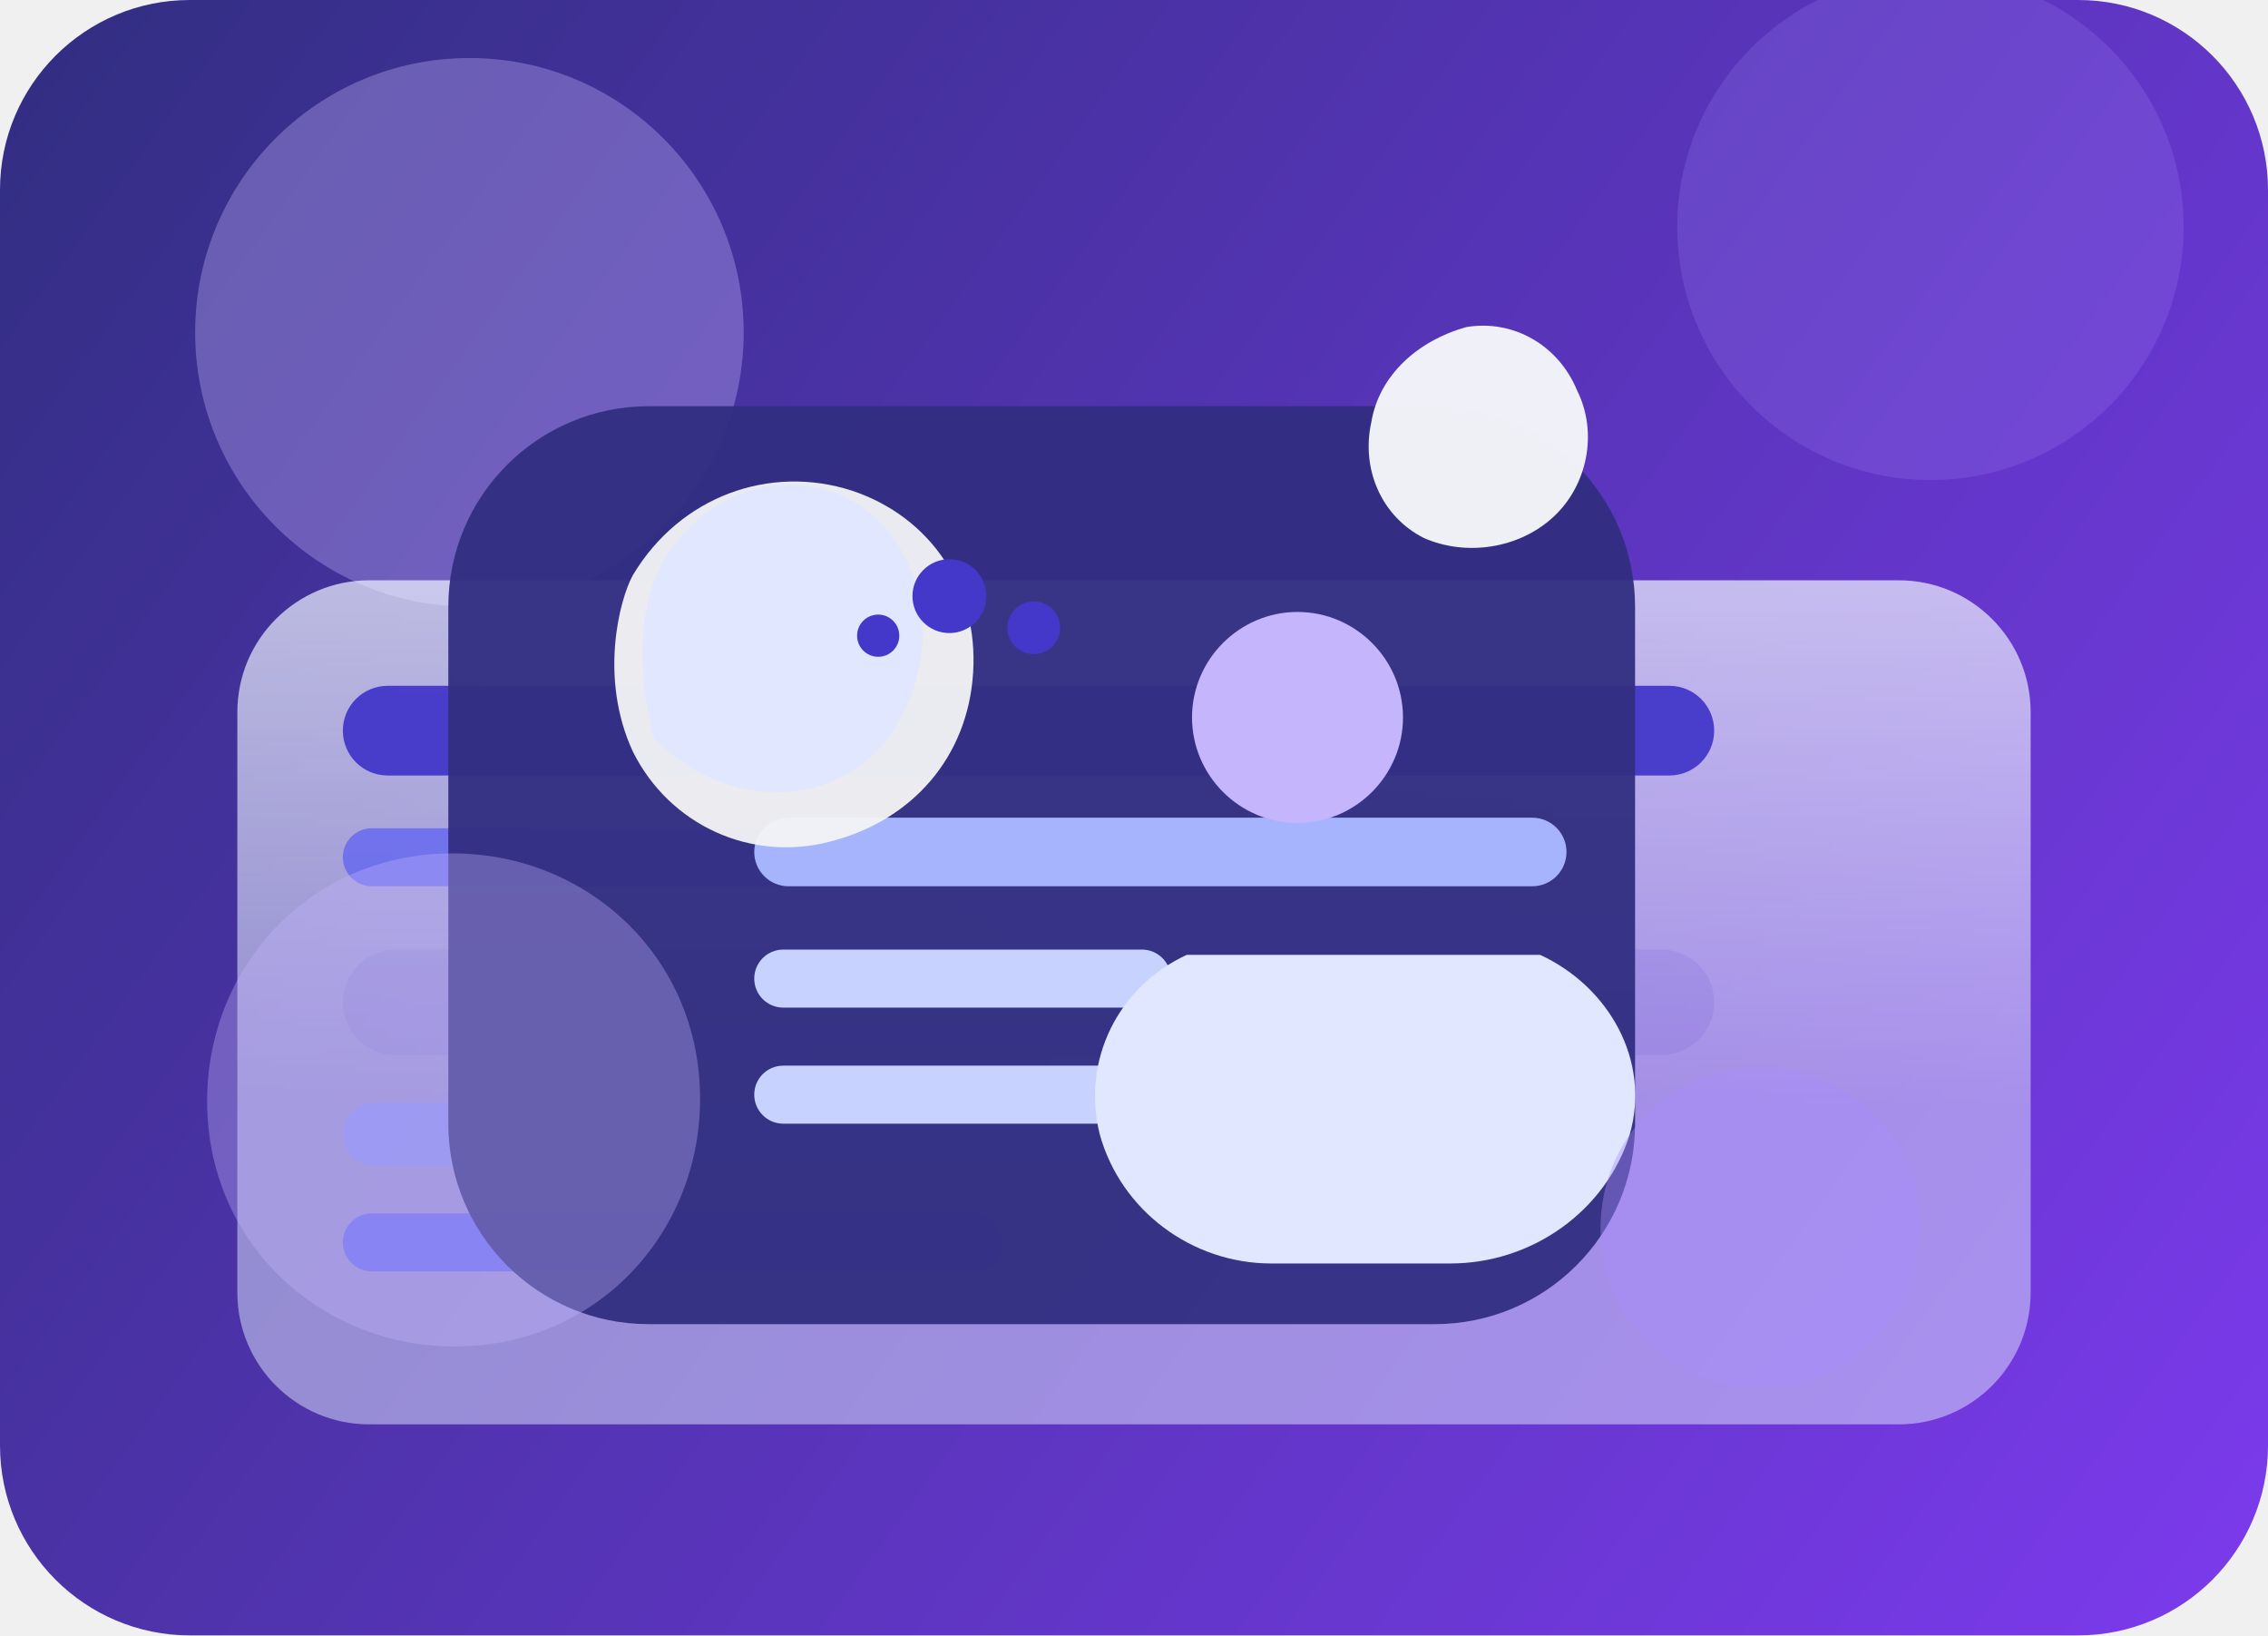
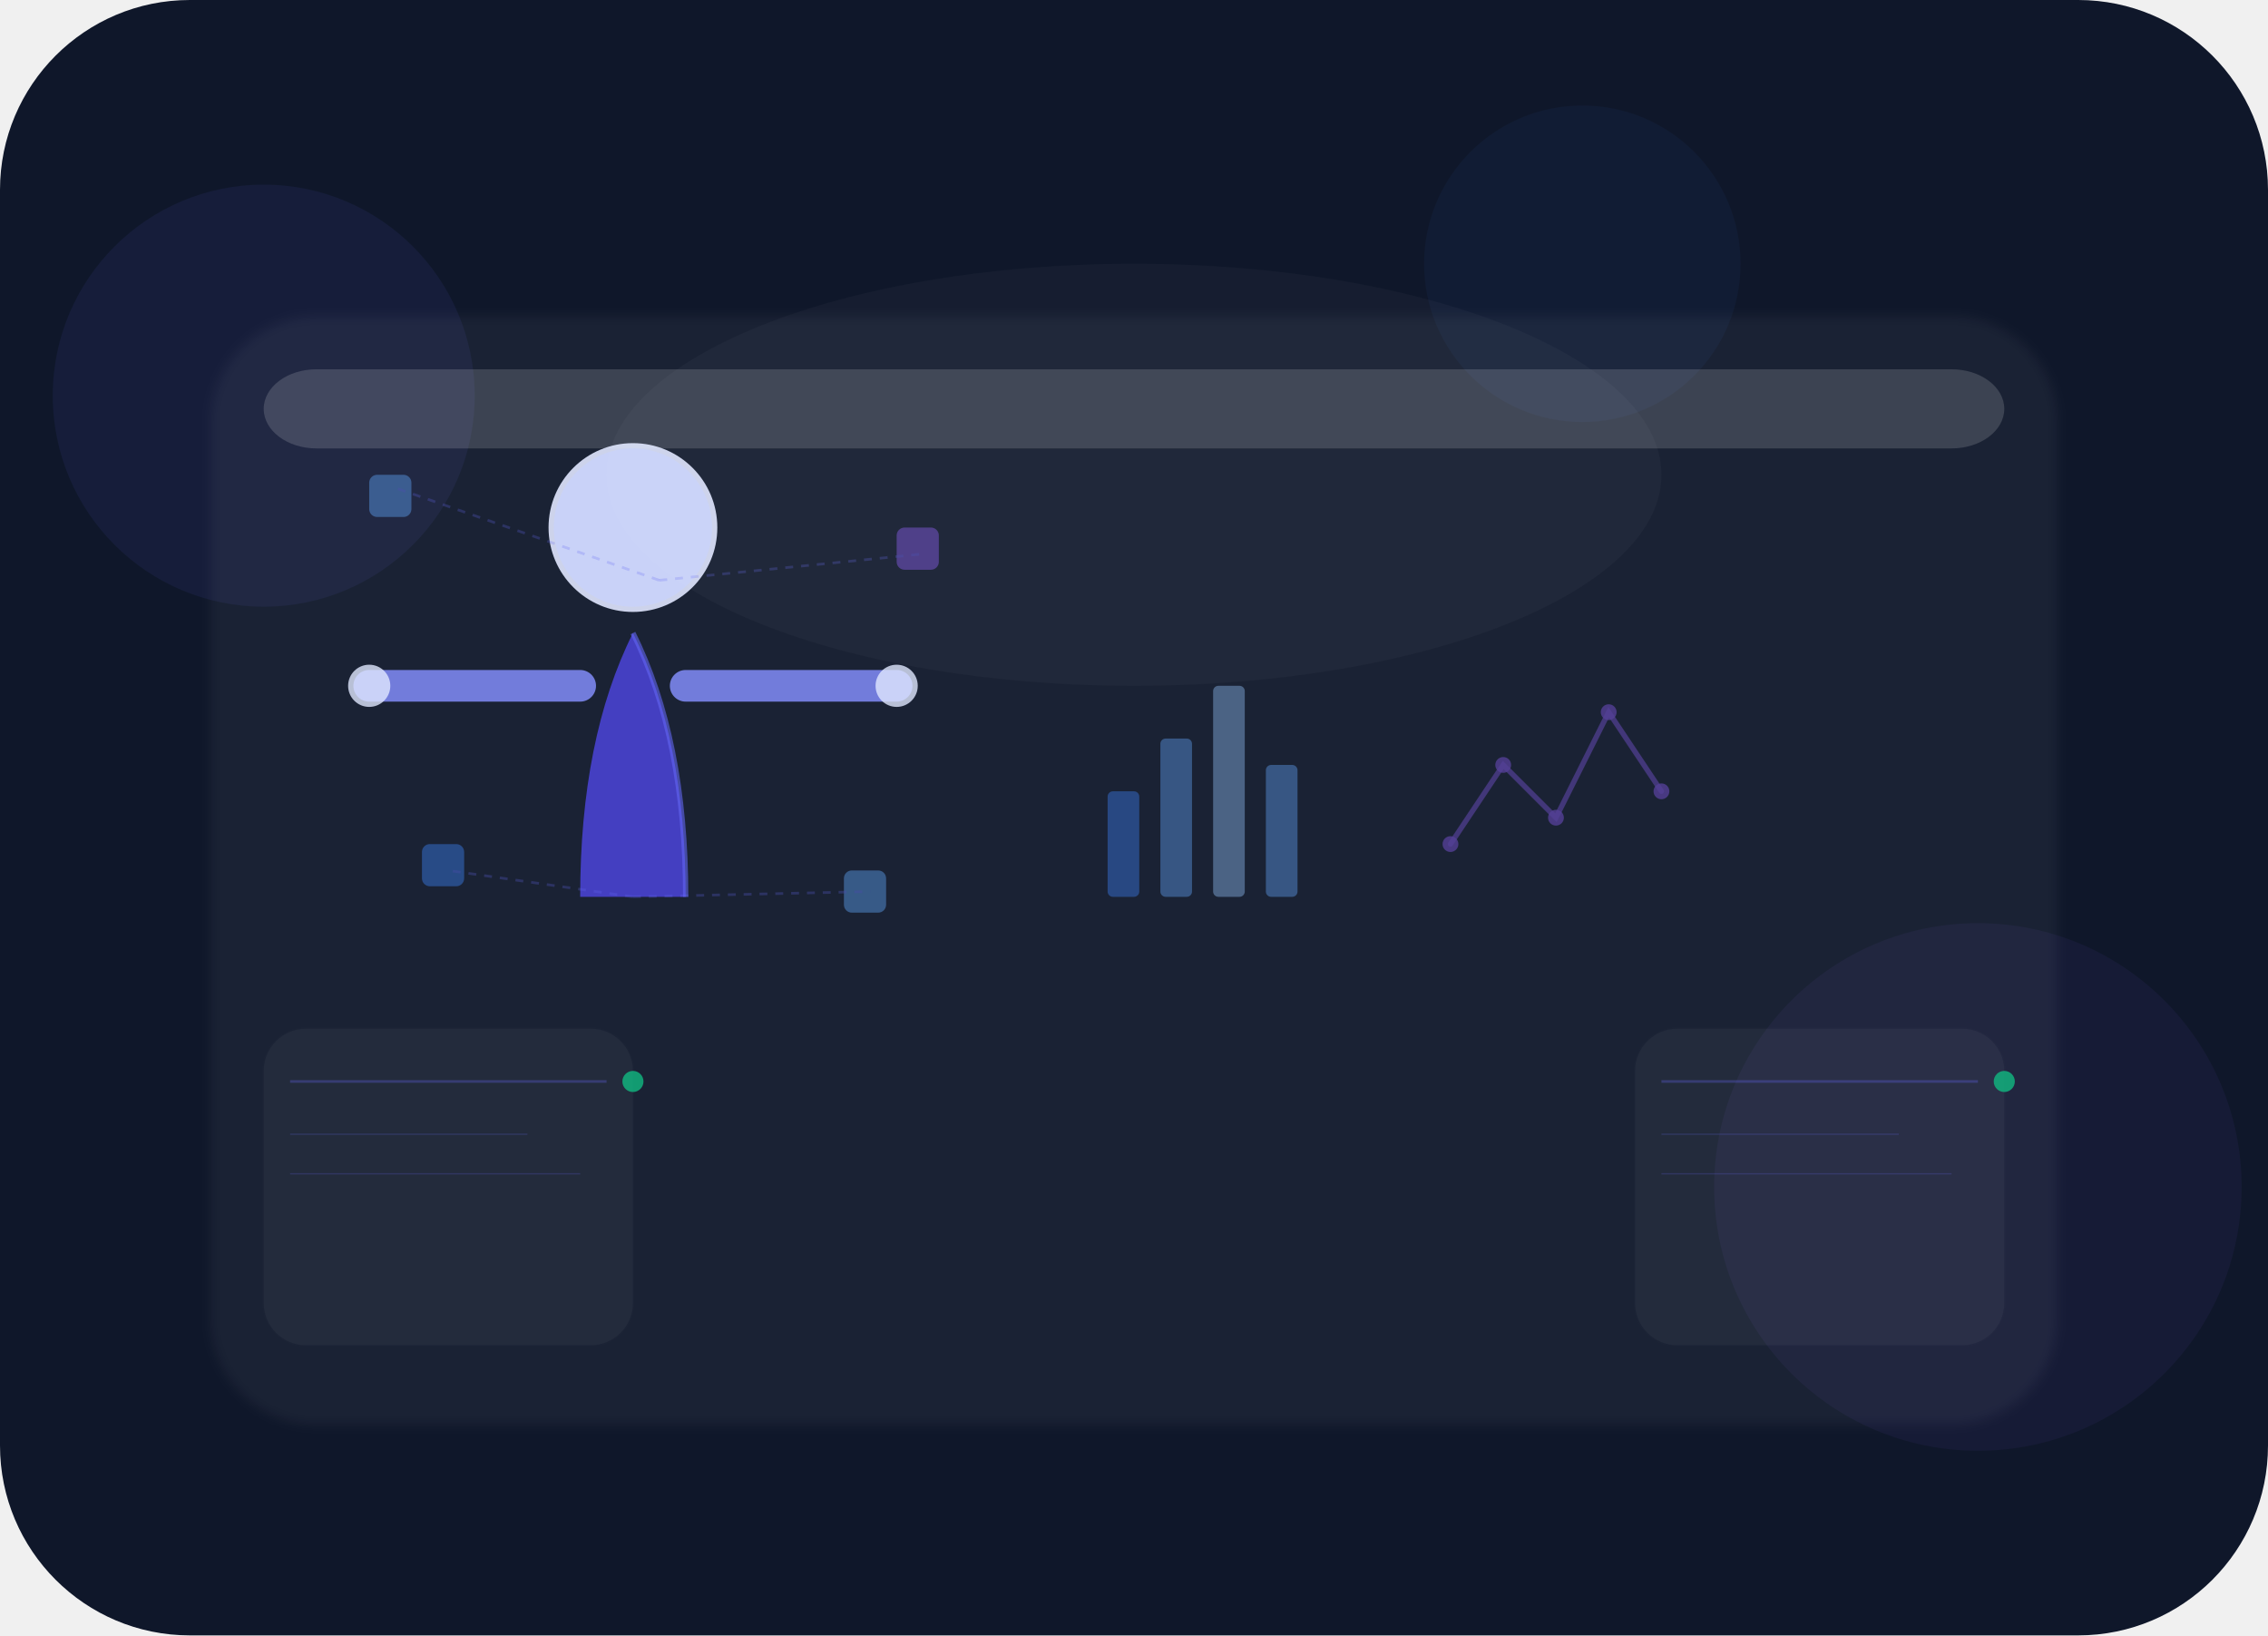
<svg xmlns="http://www.w3.org/2000/svg" viewBox="0 0 860 620" fill="none">
  <defs>
-     <linearGradient id="bg" x1="0" y1="0" x2="860" y2="620" gradientUnits="userSpaceOnUse">
-       <stop stop-color="#312E81" />
-       <stop offset="1" stop-color="#7C3AED" />
+     <linearGradient id="darkBg" x1="0" y1="0" x2="860" y2="620">
+       <stop offset="0%" stop-color="#0F172A" />
+       <stop offset="50%" stop-color="#1E293B" />
+       <stop offset="100%" stop-color="#0F172A" />
    </linearGradient>
-     <linearGradient id="card" x1="0" y1="0" x2="0" y2="420" gradientUnits="userSpaceOnUse">
-       <stop stop-color="#ffffff" stop-opacity="0.95" />
-       <stop offset="1" stop-color="#E0E7FF" stop-opacity="0.5" />
+     <linearGradient id="glassGrad" x1="0" y1="0" x2="100" y2="200">
+       <stop offset="0%" stop-color="#FFFFFF" stop-opacity="0.15" />
+       <stop offset="100%" stop-color="#FFFFFF" stop-opacity="0.02" />
+     </linearGradient>
+     <filter id="blur" x="-50%" y="-50%" width="200%" height="200%">
+       <feGaussianBlur in="SourceGraphic" stdDeviation="2" />
+     </filter>
+   </defs>
+   <rect width="860" height="620" fill="url(#darkBg)" rx="72" />
+   <circle cx="100" cy="150" r="80" fill="#6366F1" opacity="0.08" />
+   <circle cx="750" cy="450" r="100" fill="#8B5CF6" opacity="0.06" />
+   <circle cx="600" cy="100" r="60" fill="#3B82F6" opacity="0.05" />
+   <rect x="80" y="120" width="700" height="420" rx="40" fill="#FFFFFF" opacity="0.05" stroke="#FFFFFF" stroke-width="1.5" stroke-opacity="0.15" filter="url(#blur)" />
+   <rect x="100" y="140" width="660" height="30" rx="20" fill="url(#glassGrad)" />
+   <g id="tutor">
+     <circle cx="240" cy="200" r="32" fill="#E0E7FF" opacity="0.9" />
+     <circle cx="240" cy="200" r="30" fill="#C7D2FE" opacity="0.7" />
+     <path d="M240 240 Q220 280 220 340 L260 340 Q260 280 240 240" fill="#4F46E5" opacity="0.8" />
+     <path d="M240 240 Q260 280 260 340" stroke="#6366F1" stroke-width="2" opacity="0.6" fill="none" />
+     <line x1="220" y1="260" x2="140" y2="260" stroke="#818CF8" stroke-width="12" stroke-linecap="round" opacity="0.85" />
+     <line x1="260" y1="260" x2="340" y2="260" stroke="#818CF8" stroke-width="12" stroke-linecap="round" opacity="0.85" />
+     <circle cx="140" cy="260" r="8" fill="#E0E7FF" opacity="0.8" />
+     <circle cx="340" cy="260" r="8" fill="#E0E7FF" opacity="0.8" />
+   </g>
+   <g id="floatingElements" opacity="0.6">
+     <rect x="140" y="180" width="16" height="16" rx="3" fill="#60A5FA" opacity="0.7" />
+     <rect x="340" y="200" width="16" height="16" rx="3" fill="#8B5CF6" opacity="0.7" />
+     <rect x="160" y="320" width="16" height="16" rx="3" fill="#3B82F6" opacity="0.7" />
+     <rect x="320" y="330" width="16" height="16" rx="3" fill="#60A5FA" opacity="0.7" />
+     <line x1="250" y1="220" x2="150" y2="185" stroke="#6366F1" stroke-width="1" opacity="0.4" stroke-dasharray="3,3" />
+     <line x1="250" y1="220" x2="350" y2="210" stroke="#6366F1" stroke-width="1" opacity="0.4" stroke-dasharray="3,3" />
+     <line x1="240" y1="340" x2="170" y2="330" stroke="#6366F1" stroke-width="1" opacity="0.4" stroke-dasharray="3,3" />
+     <line x1="240" y1="340" x2="330" y2="338" stroke="#6366F1" stroke-width="1" opacity="0.4" stroke-dasharray="3,3" />
+   </g>
+   <g id="dataViz" opacity="0.5">
+     <rect x="420" y="300" width="12" height="40" rx="2" fill="#3B82F6" opacity="0.8" />
+     <rect x="440" y="280" width="12" height="60" rx="2" fill="#60A5FA" opacity="0.8" />
+     <rect x="460" y="260" width="12" height="80" rx="2" fill="#93C5FD" opacity="0.8" />
+     <rect x="480" y="290" width="12" height="50" rx="2" fill="#60A5FA" opacity="0.8" />
+     <polyline points="550,320 570,290 590,310 610,270 630,300" stroke="#8B5CF6" stroke-width="2" fill="none" opacity="0.7" stroke-linecap="round" />
+     <circle cx="550" cy="320" r="3" fill="#8B5CF6" opacity="0.8" />
+     <circle cx="570" cy="290" r="3" fill="#8B5CF6" opacity="0.8" />
+     <circle cx="590" cy="310" r="3" fill="#8B5CF6" opacity="0.8" />
+     <circle cx="610" cy="270" r="3" fill="#8B5CF6" opacity="0.8" />
+     <circle cx="630" cy="300" r="3" fill="#8B5CF6" opacity="0.8" />
+   </g>
+   <g id="glassPanels">
+     <rect x="100" y="390" width="140" height="120" rx="16" fill="#FFFFFF" opacity="0.04" stroke="#FFFFFF" stroke-width="1" stroke-opacity="0.12" />
+     <line x1="110" y1="410" x2="230" y2="410" stroke="#6366F1" stroke-width="1" opacity="0.3" />
+     <line x1="110" y1="430" x2="200" y2="430" stroke="#6366F1" stroke-width="0.5" opacity="0.2" />
+     <line x1="110" y1="445" x2="220" y2="445" stroke="#6366F1" stroke-width="0.5" opacity="0.2" />
+     <circle cx="240" cy="410" r="4" fill="#10B981" opacity="0.8" />
+     <rect x="620" y="390" width="140" height="120" rx="16" fill="#FFFFFF" opacity="0.04" stroke="#FFFFFF" stroke-width="1" stroke-opacity="0.12" />
+     <line x1="630" y1="410" x2="750" y2="410" stroke="#6366F1" stroke-width="1" opacity="0.3" />
+     <line x1="630" y1="430" x2="720" y2="430" stroke="#6366F1" stroke-width="0.5" opacity="0.2" />
+     <line x1="630" y1="445" x2="740" y2="445" stroke="#6366F1" stroke-width="0.5" opacity="0.2" />
+     <circle cx="760" cy="410" r="4" fill="#10B981" opacity="0.8" />
+   </g>
+   <ellipse cx="430" cy="180" rx="200" ry="80" fill="#FFFFFF" opacity="0.03" />
+   <defs>
+     <linearGradient id="bottomFade" x1="0" y1="0" x2="0" y2="100">
+       <stop offset="0%" stop-color="#FFFFFF" stop-opacity="0" />
+       <stop offset="100%" stop-color="#FFFFFF" stop-opacity="0.08" />
    </linearGradient>
  </defs>
-   <rect width="860" height="620" rx="72" fill="url(#bg)" />
-   <circle cx="178" cy="126" r="104" fill="#C4B5FD" opacity="0.35" />
-   <circle cx="732" cy="86" r="96" fill="#A78BFA" opacity="0.2" />
-   <rect x="90" y="220" width="680" height="320" rx="50" fill="url(#card)" />
-   <rect x="130" y="260" width="520" height="34" rx="17" fill="#4338CA" opacity="0.95" />
-   <rect x="130" y="314" width="420" height="22" rx="11" fill="#6366F1" opacity="0.8" />
-   <rect x="130" y="360" width="520" height="40" rx="20" fill="#4338CA" opacity="0.1" />
-   <rect x="130" y="418" width="480" height="24" rx="12" fill="#818CF8" opacity="0.7" />
-   <rect x="130" y="460" width="250" height="22" rx="11" fill="#6366F1" opacity="0.9" />
-   <path d="M620 230c0-42-34-76-76-76H246c-42 0-76 34-76 76v196c0 42 34 76 76 76h298c42 0 76-34 76-76V230Z" fill="#312E81" opacity="0.95" />
-   <rect x="286" y="310" width="308" height="26" rx="13" fill="#A5B4FC" />
-   <rect x="286" y="360" width="158" height="22" rx="11" fill="#C7D2FE" />
-   <rect x="286" y="404" width="220" height="22" rx="11" fill="#C7D2FE" />
-   <path d="M240 218c18-30 52-42 83-32 30 10 48 37 46 69-2 32-23 56-54 64-30 8-61-6-75-34-13-28-5-58 0-67Z" fill="#F3F4F6" opacity="0.95" />
-   <path d="M248 280c18 18 44 26 68 16 21-9 34-32 34-58-1-24-14-44-33-51-21-8-45-1-60 18-16 19-16 48-9 75Z" fill="#E0E7FF" opacity="0.95" />
-   <circle cx="360" cy="226" r="14" fill="#4338CA" />
-   <circle cx="392" cy="238" r="10" fill="#4338CA" />
-   <circle cx="333" cy="241" r="8" fill="#4338CA" />
-   <path d="M492 232c22 0 40 18 40 40s-18 40-40 40-40-18-40-40 18-40 40-40Z" fill="#C4B5FD" />
-   <path d="M450 362c-26 12-40 40-33 68 8 29 35 49 65 49h68c31 0 59-20 68-49 8-28-8-56-34-68H450Z" fill="#E0E7FF" />
-   <path d="M182 510c52-5 88-51 83-103-5-52-51-88-103-83-52 5-88 51-83 103 5 52 51 88 103 83Z" fill="#C4B5FD" opacity="0.35" />
-   <path d="M664 526c34 2 62-23 64-57 2-34-23-62-57-64-34-2-62 23-64 57-2 34 23 62 57 64Z" fill="#A78BFA" opacity="0.4" />
-   <path d="M556 124c18-3 35 7 42 24 8 16 4 36-9 48-13 12-33 15-49 8-16-8-24-26-20-44 3-18 18-31 36-36Z" fill="#F8FAFC" opacity="0.95" />
+   <rect x="80" y="500" width="700" height="40" rx="20" fill="url(#bottomFade)" />
</svg>
